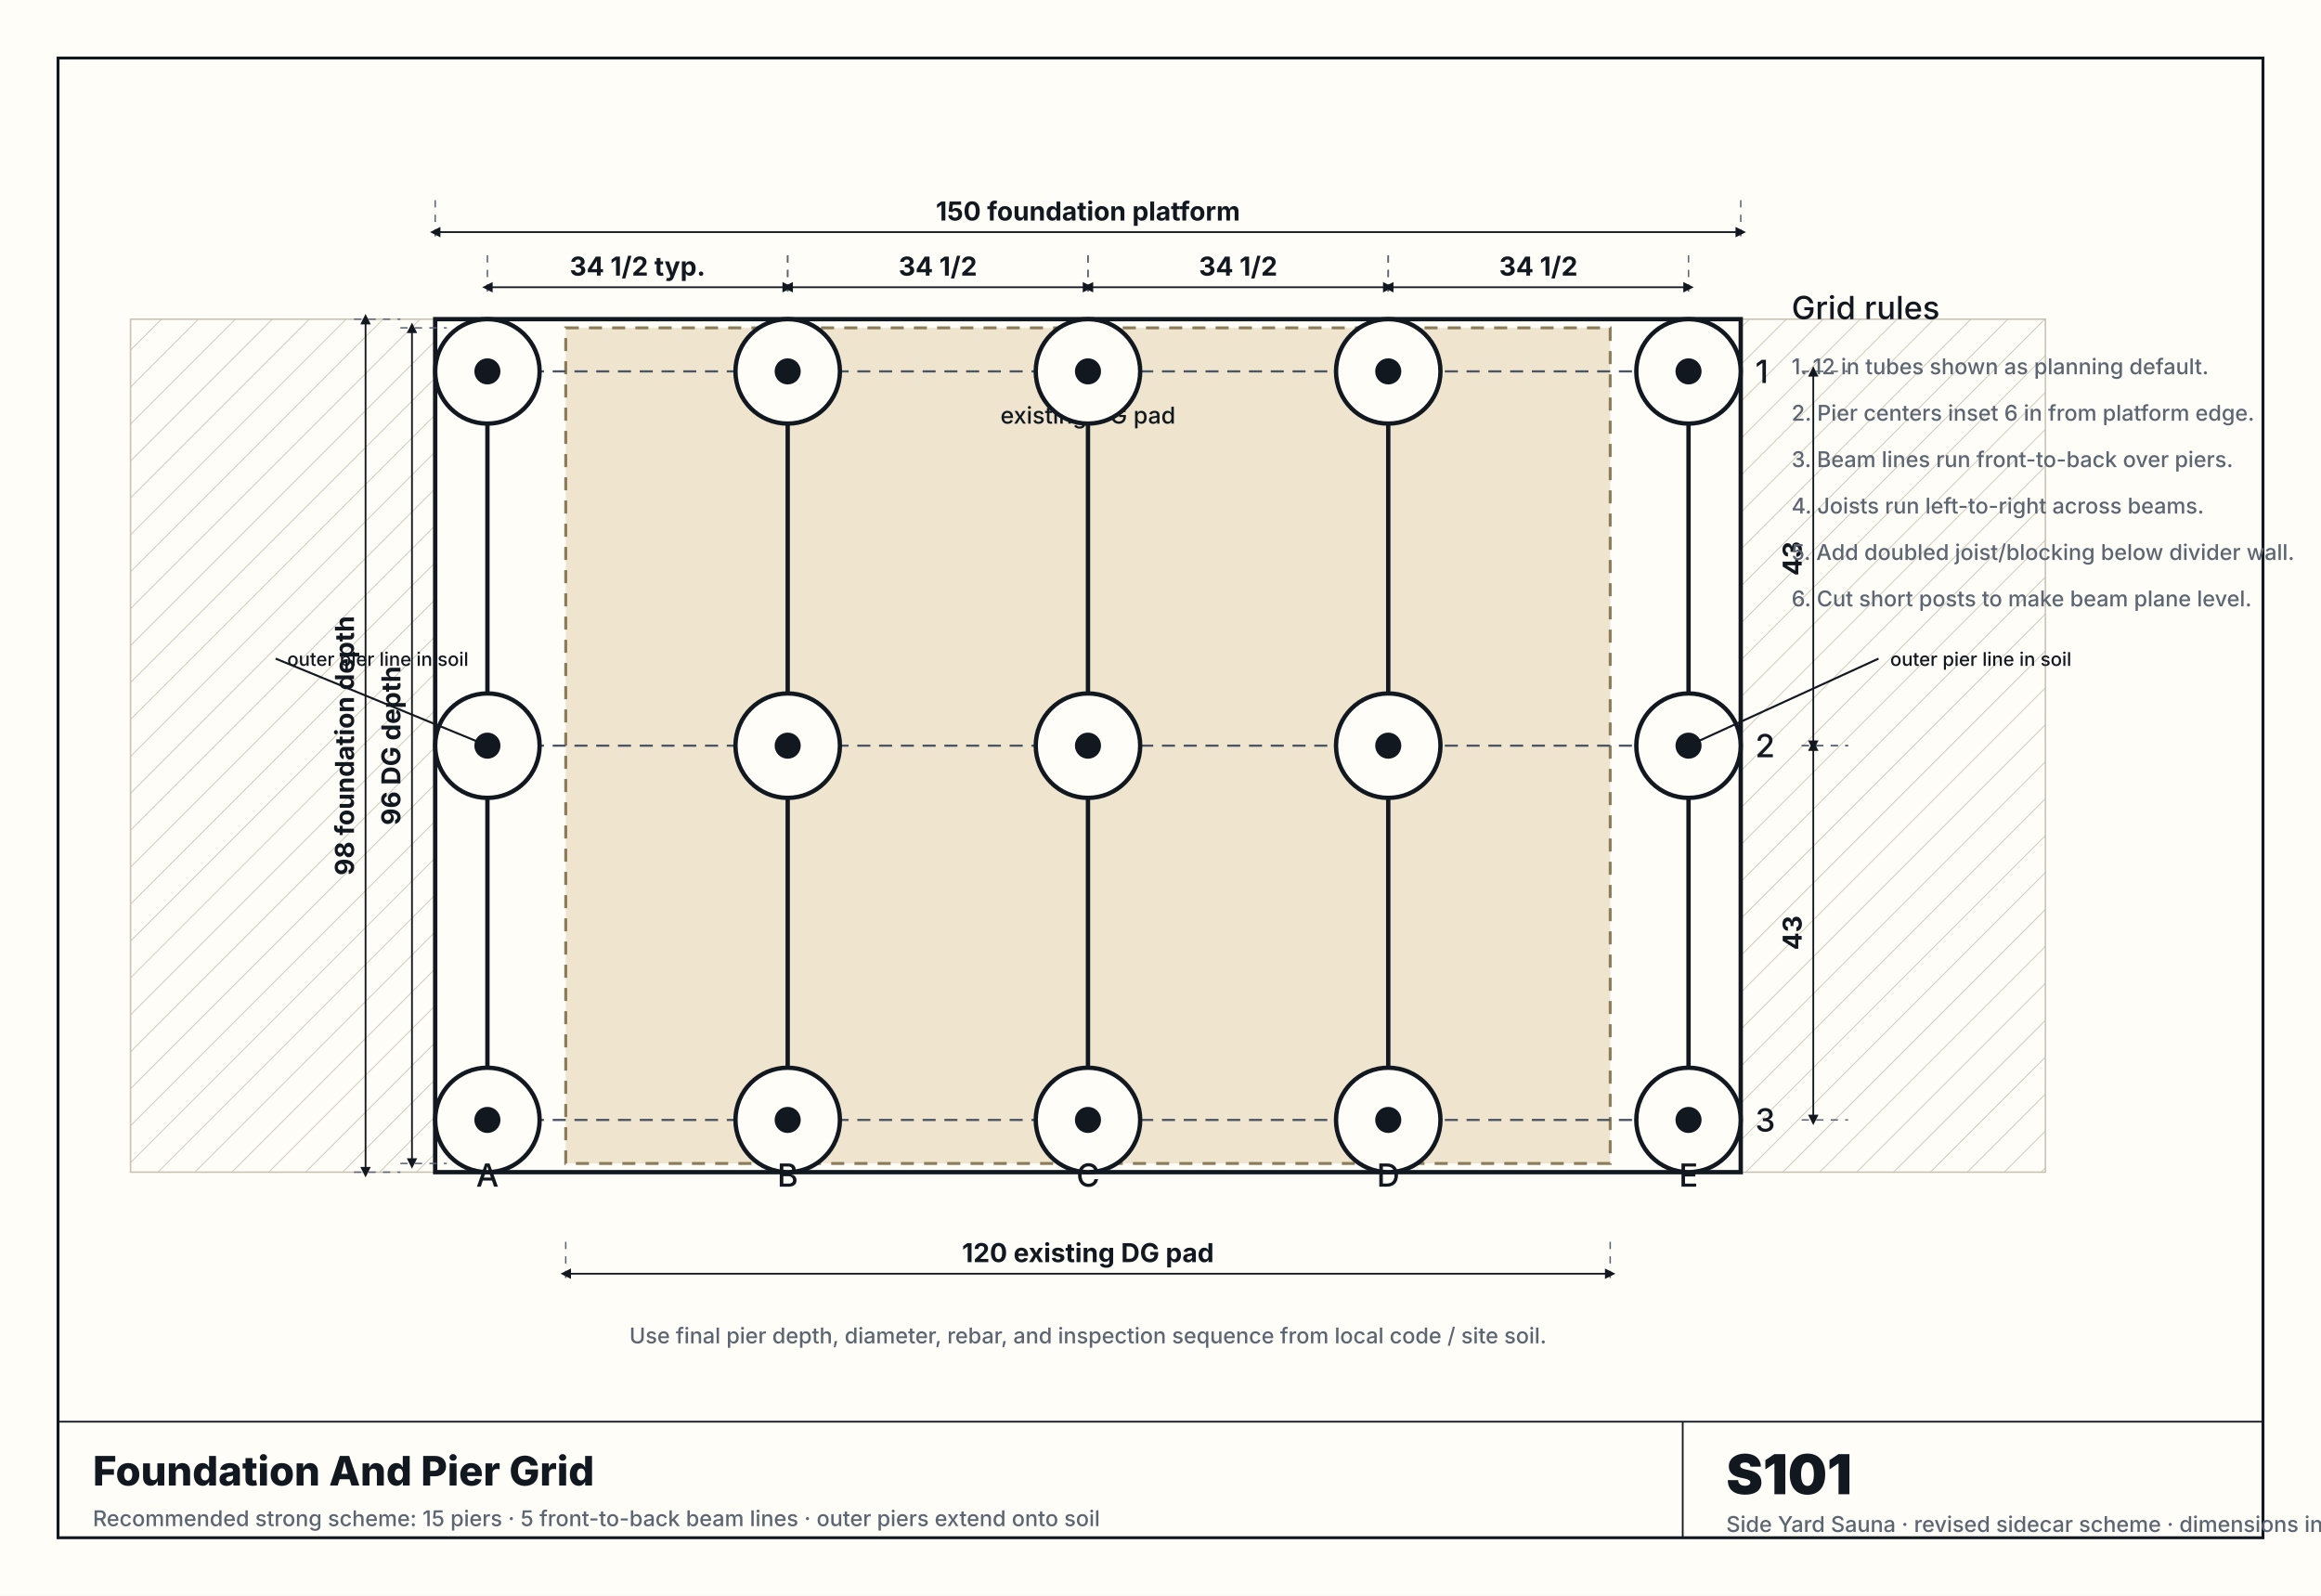
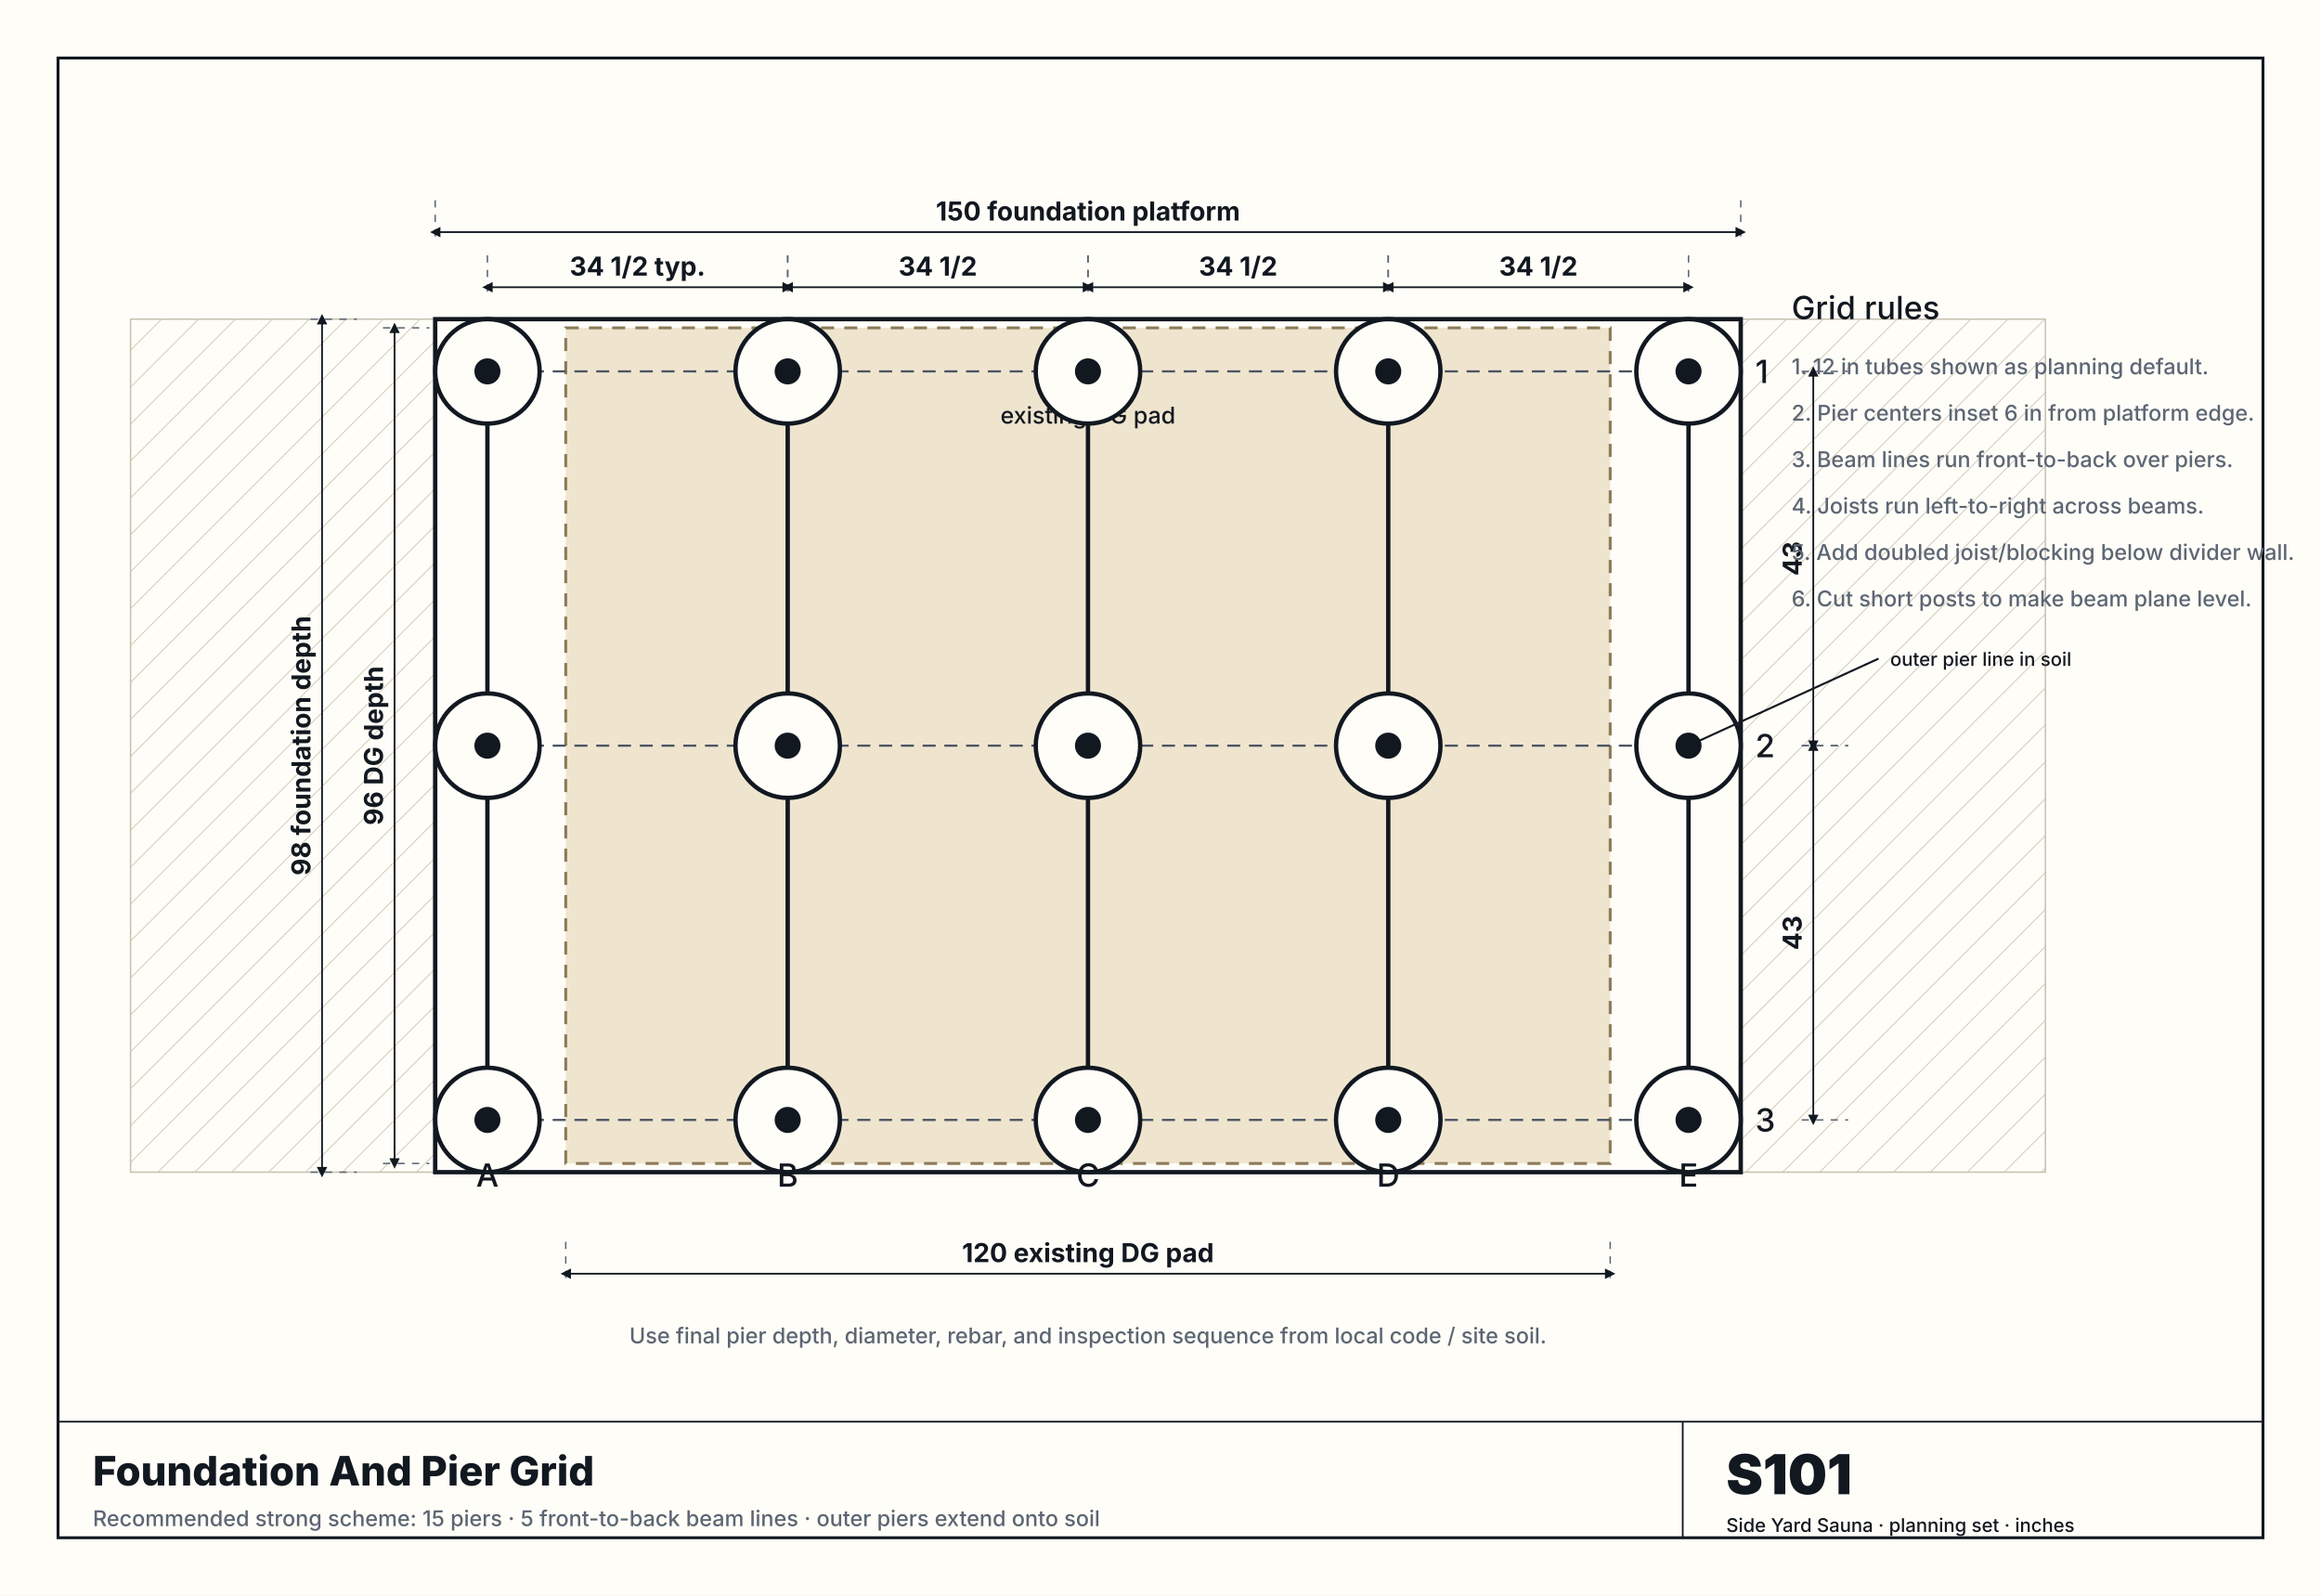
<svg xmlns="http://www.w3.org/2000/svg" width="1600" height="1100" viewBox="0 0 1600 1100" role="img" aria-labelledby="title desc">
  <defs>
    <marker id="arrow" viewBox="0 0 10 10" refX="5" refY="5" markerWidth="6" markerHeight="6" orient="auto-start-reverse">
      <path d="M0,0 L10,5 L0,10 Z" fill="#121820" />
    </marker>
    <marker id="arrow-blue" viewBox="0 0 10 10" refX="5" refY="5" markerWidth="6" markerHeight="6" orient="auto-start-reverse">
      <path d="M0,0 L10,5 L0,10 Z" fill="#245f9f" />
    </marker>
    <pattern id="soil-hatch" width="18" height="18" patternUnits="userSpaceOnUse" patternTransform="rotate(45)">
      <line x1="0" y1="0" x2="0" y2="18" stroke="#c8c1b2" stroke-width="1" />
    </pattern>
    <pattern id="deck-hatch" width="16" height="16" patternUnits="userSpaceOnUse">
      <path d="M0 16 L16 0" stroke="#d1c39f" stroke-width="1" />
    </pattern>
    <pattern id="wood-grain" width="28" height="8" patternUnits="userSpaceOnUse">
      <line x1="0" y1="4" x2="28" y2="4" stroke="#b78953" stroke-width="1" />
    </pattern>
    <style>
        .sheet-bg{fill:#fffdf8}
        .border{fill:none;stroke:#121820;stroke-width:2}
        .title-line{stroke:#121820;stroke-width:1.2}
        .wall{fill:#d8dce2;stroke:#121820;stroke-width:4}
        .cut{fill:#fffdf8;stroke:#121820;stroke-width:3}
        .thin{fill:none;stroke:#121820;stroke-width:1.4}
        .med{fill:none;stroke:#121820;stroke-width:2.2}
        .heavy{fill:none;stroke:#121820;stroke-width:4}
        .dim{fill:none;stroke:#121820;stroke-width:1.2;marker-start:url(#arrow);marker-end:url(#arrow)}
        .ext{stroke:#5c6673;stroke-width:1;stroke-dasharray:5 5}
        .label{font:500 22px ui-sans-serif, system-ui, -apple-system, BlinkMacSystemFont, "Segoe UI", sans-serif;fill:#121820}
        .small{font:500 16px ui-sans-serif, system-ui, -apple-system, BlinkMacSystemFont, "Segoe UI", sans-serif;fill:#121820}
        .tiny{font:500 13px ui-sans-serif, system-ui, -apple-system, BlinkMacSystemFont, "Segoe UI", sans-serif;fill:#121820}
        .dimtxt{font:700 18px ui-sans-serif, system-ui, -apple-system, BlinkMacSystemFont, "Segoe UI", sans-serif;fill:#121820}
        .note{font:500 15px ui-sans-serif, system-ui, -apple-system, BlinkMacSystemFont, "Segoe UI", sans-serif;fill:#5c6673}
        .title{font:800 28px ui-sans-serif, system-ui, -apple-system, BlinkMacSystemFont, "Segoe UI", sans-serif;fill:#121820}
        .sheetno{font:900 38px ui-sans-serif, system-ui, -apple-system, BlinkMacSystemFont, "Segoe UI", sans-serif;fill:#121820}
        .badge{font:800 13px ui-sans-serif, system-ui, -apple-system, BlinkMacSystemFont, "Segoe UI", sans-serif;fill:#fff}
      </style>
  </defs>
  <rect width="1600" height="1100" class="sheet-bg" />
  <rect x="40" y="40" width="1520" height="1020" class="border" />
  <line x1="40" y1="980" x2="1560" y2="980" class="title-line" />
  <line x1="1160" y1="980" x2="1160" y2="1060" class="title-line" />
  <text x="64" y="1024" class="title">Foundation And Pier Grid</text>
  <text x="64" y="1052" class="note">Recommended strong scheme: 15 piers · 5 front-to-back beam lines · outer piers extend onto soil</text>
  <text x="1190" y="1030" class="sheetno">S101</text>
-   <text x="1190" y="1056" class="note">Side Yard Sauna · revised sidecar scheme · dimensions in inches</text>
+   <text x="1190" y="1056" class="tiny">Side Yard Sauna · planning set · inches</text>
  <rect x="90" y="220" width="210" height="588" class="" fill="url(#soil-hatch)" stroke="#c8c1b2" stroke-width="1" />
  <rect x="1200" y="220" width="210" height="588" class="" fill="url(#soil-hatch)" stroke="#c8c1b2" stroke-width="1" />
  <rect x="390" y="226" width="720" height="576" class="" fill="#efe5cf" stroke="#8c7b59" stroke-width="2" stroke-dasharray="9 7" />
  <text x="750" y="292" class="small" text-anchor="middle">existing DG pad</text>
  <rect x="300" y="220" width="900" height="588" class="" fill="none" stroke="#121820" stroke-width="3" />
  <line x1="336" y1="256" x2="336" y2="772" stroke="#121820" stroke-width="3" />
  <line x1="543" y1="256" x2="543" y2="772" stroke="#121820" stroke-width="3" />
  <line x1="750" y1="256" x2="750" y2="772" stroke="#121820" stroke-width="3" />
  <line x1="957" y1="256" x2="957" y2="772" stroke="#121820" stroke-width="3" />
  <line x1="1164" y1="256" x2="1164" y2="772" stroke="#121820" stroke-width="3" />
  <line x1="336" y1="256" x2="1164" y2="256" stroke="#4b5563" stroke-width="1.5" stroke-dasharray="9 6" />
  <line x1="336" y1="514" x2="1164" y2="514" stroke="#4b5563" stroke-width="1.5" stroke-dasharray="9 6" />
  <line x1="336" y1="772" x2="1164" y2="772" stroke="#4b5563" stroke-width="1.5" stroke-dasharray="9 6" />
  <circle cx="336" cy="256" r="36" fill="#fffdf8" stroke="#121820" stroke-width="3" />
  <circle cx="336" cy="256" r="9" fill="#121820" />
  <circle cx="336" cy="514" r="36" fill="#fffdf8" stroke="#121820" stroke-width="3" />
  <circle cx="336" cy="514" r="9" fill="#121820" />
  <circle cx="336" cy="772" r="36" fill="#fffdf8" stroke="#121820" stroke-width="3" />
  <circle cx="336" cy="772" r="9" fill="#121820" />
  <circle cx="543" cy="256" r="36" fill="#fffdf8" stroke="#121820" stroke-width="3" />
  <circle cx="543" cy="256" r="9" fill="#121820" />
  <circle cx="543" cy="514" r="36" fill="#fffdf8" stroke="#121820" stroke-width="3" />
  <circle cx="543" cy="514" r="9" fill="#121820" />
  <circle cx="543" cy="772" r="36" fill="#fffdf8" stroke="#121820" stroke-width="3" />
  <circle cx="543" cy="772" r="9" fill="#121820" />
  <circle cx="750" cy="256" r="36" fill="#fffdf8" stroke="#121820" stroke-width="3" />
  <circle cx="750" cy="256" r="9" fill="#121820" />
  <circle cx="750" cy="514" r="36" fill="#fffdf8" stroke="#121820" stroke-width="3" />
  <circle cx="750" cy="514" r="9" fill="#121820" />
  <circle cx="750" cy="772" r="36" fill="#fffdf8" stroke="#121820" stroke-width="3" />
  <circle cx="750" cy="772" r="9" fill="#121820" />
  <circle cx="957" cy="256" r="36" fill="#fffdf8" stroke="#121820" stroke-width="3" />
  <circle cx="957" cy="256" r="9" fill="#121820" />
  <circle cx="957" cy="514" r="36" fill="#fffdf8" stroke="#121820" stroke-width="3" />
  <circle cx="957" cy="514" r="9" fill="#121820" />
  <circle cx="957" cy="772" r="36" fill="#fffdf8" stroke="#121820" stroke-width="3" />
  <circle cx="957" cy="772" r="9" fill="#121820" />
  <circle cx="1164" cy="256" r="36" fill="#fffdf8" stroke="#121820" stroke-width="3" />
  <circle cx="1164" cy="256" r="9" fill="#121820" />
  <circle cx="1164" cy="514" r="36" fill="#fffdf8" stroke="#121820" stroke-width="3" />
  <circle cx="1164" cy="514" r="9" fill="#121820" />
  <circle cx="1164" cy="772" r="36" fill="#fffdf8" stroke="#121820" stroke-width="3" />
  <circle cx="1164" cy="772" r="9" fill="#121820" />
  <text x="336" y="818" class="label" text-anchor="middle">A</text>
  <text x="543" y="818" class="label" text-anchor="middle">B</text>
  <text x="750" y="818" class="label" text-anchor="middle">C</text>
  <text x="957" y="818" class="label" text-anchor="middle">D</text>
  <text x="1164" y="818" class="label" text-anchor="middle">E</text>
  <text x="1210" y="264" class="label" text-anchor="start">1</text>
  <text x="1210" y="522" class="label" text-anchor="start">2</text>
  <text x="1210" y="780" class="label" text-anchor="start">3</text>
  <line x1="300" y1="138" x2="300" y2="168" class="ext" />
  <line x1="1200" y1="138" x2="1200" y2="168" class="ext" />
  <line x1="300" y1="160" x2="1200" y2="160" class="dim" />
  <text x="750" y="152" class="dimtxt" text-anchor="middle">150 foundation platform</text>
  <line x1="390" y1="856" x2="390" y2="886" class="ext" />
  <line x1="1110" y1="856" x2="1110" y2="886" class="ext" />
  <line x1="390" y1="878" x2="1110" y2="878" class="dim" />
  <text x="750" y="870" class="dimtxt" text-anchor="middle">120 existing DG pad</text>
-   <line x1="244" y1="220" x2="276" y2="220" class="ext" />
-   <line x1="244" y1="808" x2="276" y2="808" class="ext" />
-   <line x1="252" y1="220" x2="252" y2="808" class="dim" />
-   <text x="244" y="514" class="dimtxt" text-anchor="middle" transform="rotate(-90 244 514)">98 foundation depth</text>
-   <line x1="276" y1="226" x2="308" y2="226" class="ext" />
-   <line x1="276" y1="802" x2="308" y2="802" class="ext" />
-   <line x1="284" y1="226" x2="284" y2="802" class="dim" />
-   <text x="276" y="514" class="dimtxt" text-anchor="middle" transform="rotate(-90 276 514)">96 DG depth</text>
+   <line x1="214" y1="220" x2="246" y2="220" class="ext" />
+   <line x1="214" y1="808" x2="246" y2="808" class="ext" />
+   <line x1="222" y1="220" x2="222" y2="808" class="dim" />
+   <text x="214" y="514" class="dimtxt" text-anchor="middle" transform="rotate(-90 214 514)">98 foundation depth</text>
+   <line x1="264" y1="226" x2="296" y2="226" class="ext" />
+   <line x1="264" y1="802" x2="296" y2="802" class="ext" />
+   <line x1="272" y1="226" x2="272" y2="802" class="dim" />
+   <text x="264" y="514" class="dimtxt" text-anchor="middle" transform="rotate(-90 264 514)">96 DG depth</text>
  <line x1="336" y1="176" x2="336" y2="206" class="ext" />
  <line x1="543" y1="176" x2="543" y2="206" class="ext" />
  <line x1="336" y1="198" x2="543" y2="198" class="dim" />
  <text x="439.5" y="190" class="dimtxt" text-anchor="middle">34 1/2 typ.</text>
  <line x1="543" y1="176" x2="543" y2="206" class="ext" />
  <line x1="750" y1="176" x2="750" y2="206" class="ext" />
  <line x1="543" y1="198" x2="750" y2="198" class="dim" />
  <text x="646.5" y="190" class="dimtxt" text-anchor="middle">34 1/2</text>
  <line x1="750" y1="176" x2="750" y2="206" class="ext" />
  <line x1="957" y1="176" x2="957" y2="206" class="ext" />
  <line x1="750" y1="198" x2="957" y2="198" class="dim" />
  <text x="853.5" y="190" class="dimtxt" text-anchor="middle">34 1/2</text>
  <line x1="957" y1="176" x2="957" y2="206" class="ext" />
  <line x1="1164" y1="176" x2="1164" y2="206" class="ext" />
  <line x1="957" y1="198" x2="1164" y2="198" class="dim" />
  <text x="1060.5" y="190" class="dimtxt" text-anchor="middle">34 1/2</text>
  <line x1="1242" y1="256" x2="1274" y2="256" class="ext" />
  <line x1="1242" y1="514" x2="1274" y2="514" class="ext" />
  <line x1="1250" y1="256" x2="1250" y2="514" class="dim" />
  <text x="1242" y="385" class="dimtxt" text-anchor="middle" transform="rotate(-90 1242 385)">43</text>
  <line x1="1242" y1="514" x2="1274" y2="514" class="ext" />
  <line x1="1242" y1="772" x2="1274" y2="772" class="ext" />
  <line x1="1250" y1="514" x2="1250" y2="772" class="dim" />
  <text x="1242" y="643" class="dimtxt" text-anchor="middle" transform="rotate(-90 1242 643)">43</text>
-   <path d="M336 514 L190 454" class="thin" />
-   <circle cx="336" cy="514" r="4" fill="#121820" />
-   <text x="198" y="459" class="tiny" text-anchor="start">outer pier line in soil</text>
  <path d="M1164 514 L1295 454" class="thin" />
  <circle cx="1164" cy="514" r="4" fill="#121820" />
  <text x="1303" y="459" class="tiny" text-anchor="start">outer pier line in soil</text>
  <text x="750" y="926" class="note" text-anchor="middle">Use final pier depth, diameter, rebar, and inspection sequence from local code / site soil.</text>
  <g transform="translate(1235 220)">
    <text x="0" y="0" class="label" text-anchor="start">Grid rules</text>
    <text x="0" y="38" class="note" text-anchor="start">1. 12 in tubes shown as planning default.</text>
    <text x="0" y="70" class="note" text-anchor="start">2. Pier centers inset 6 in from platform edge.</text>
    <text x="0" y="102" class="note" text-anchor="start">3. Beam lines run front-to-back over piers.</text>
    <text x="0" y="134" class="note" text-anchor="start">4. Joists run left-to-right across beams.</text>
    <text x="0" y="166" class="note" text-anchor="start">5. Add doubled joist/blocking below divider wall.</text>
    <text x="0" y="198" class="note" text-anchor="start">6. Cut short posts to make beam plane level.</text>
  </g>
</svg>
